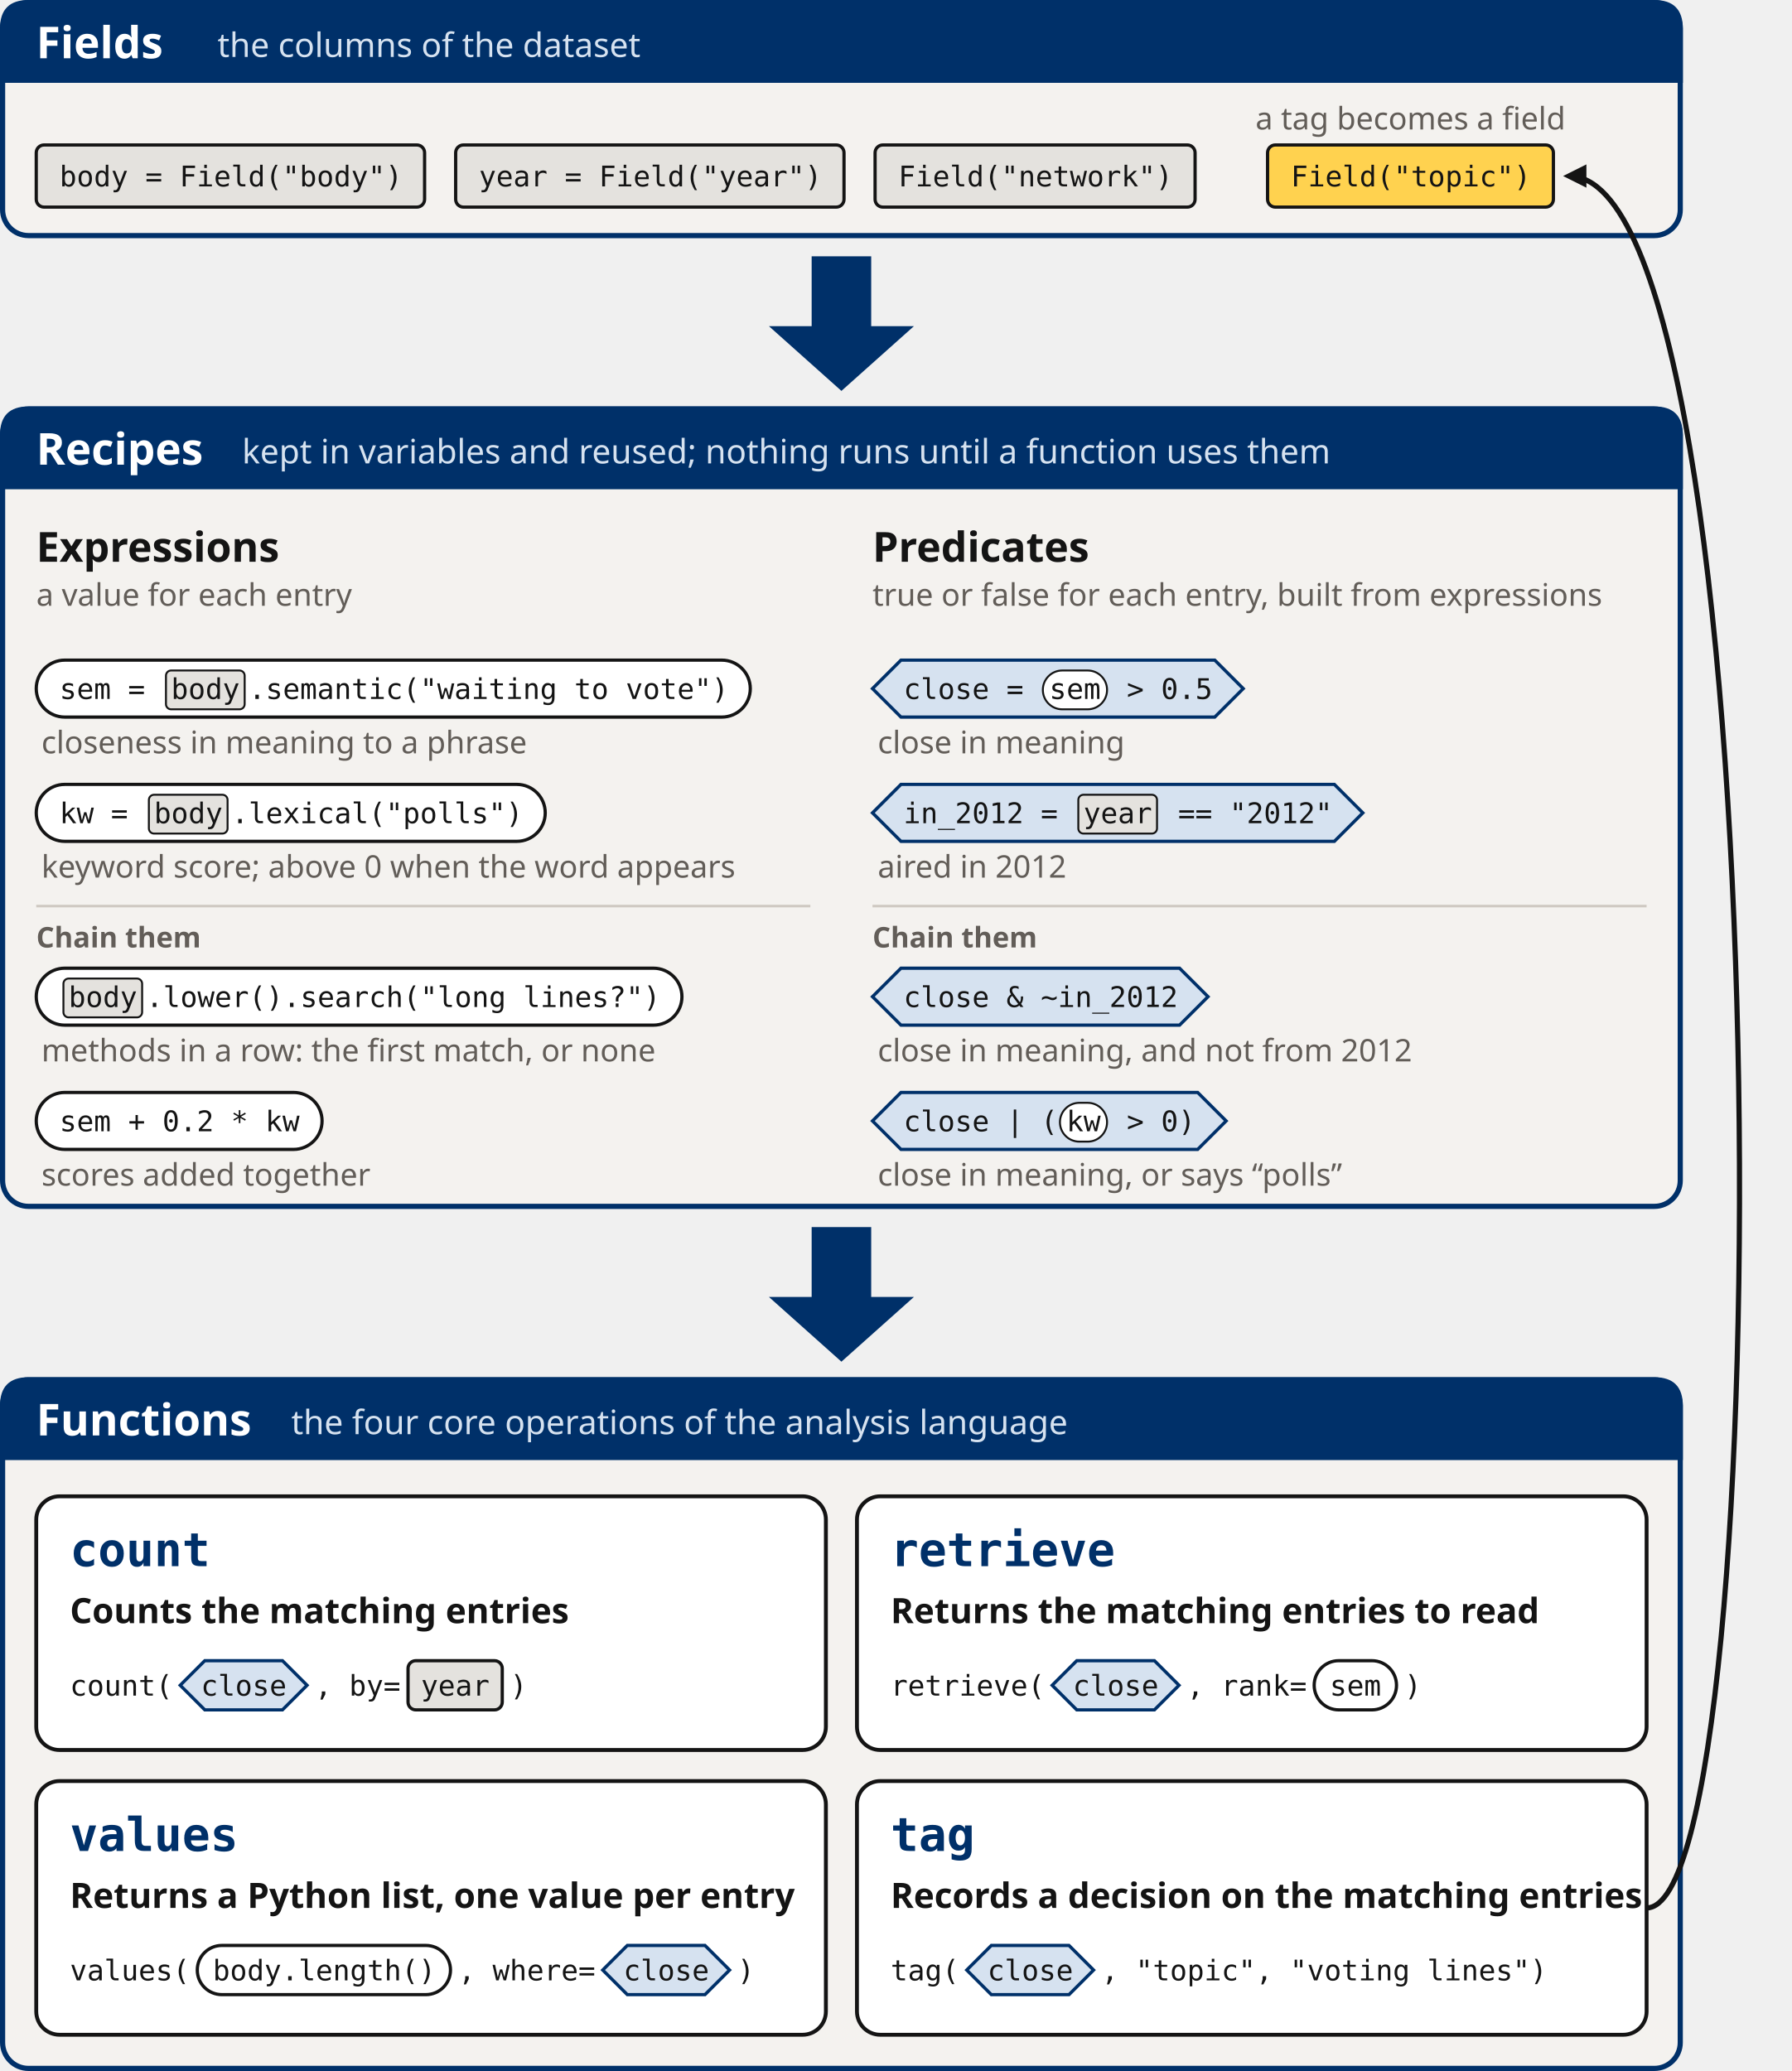
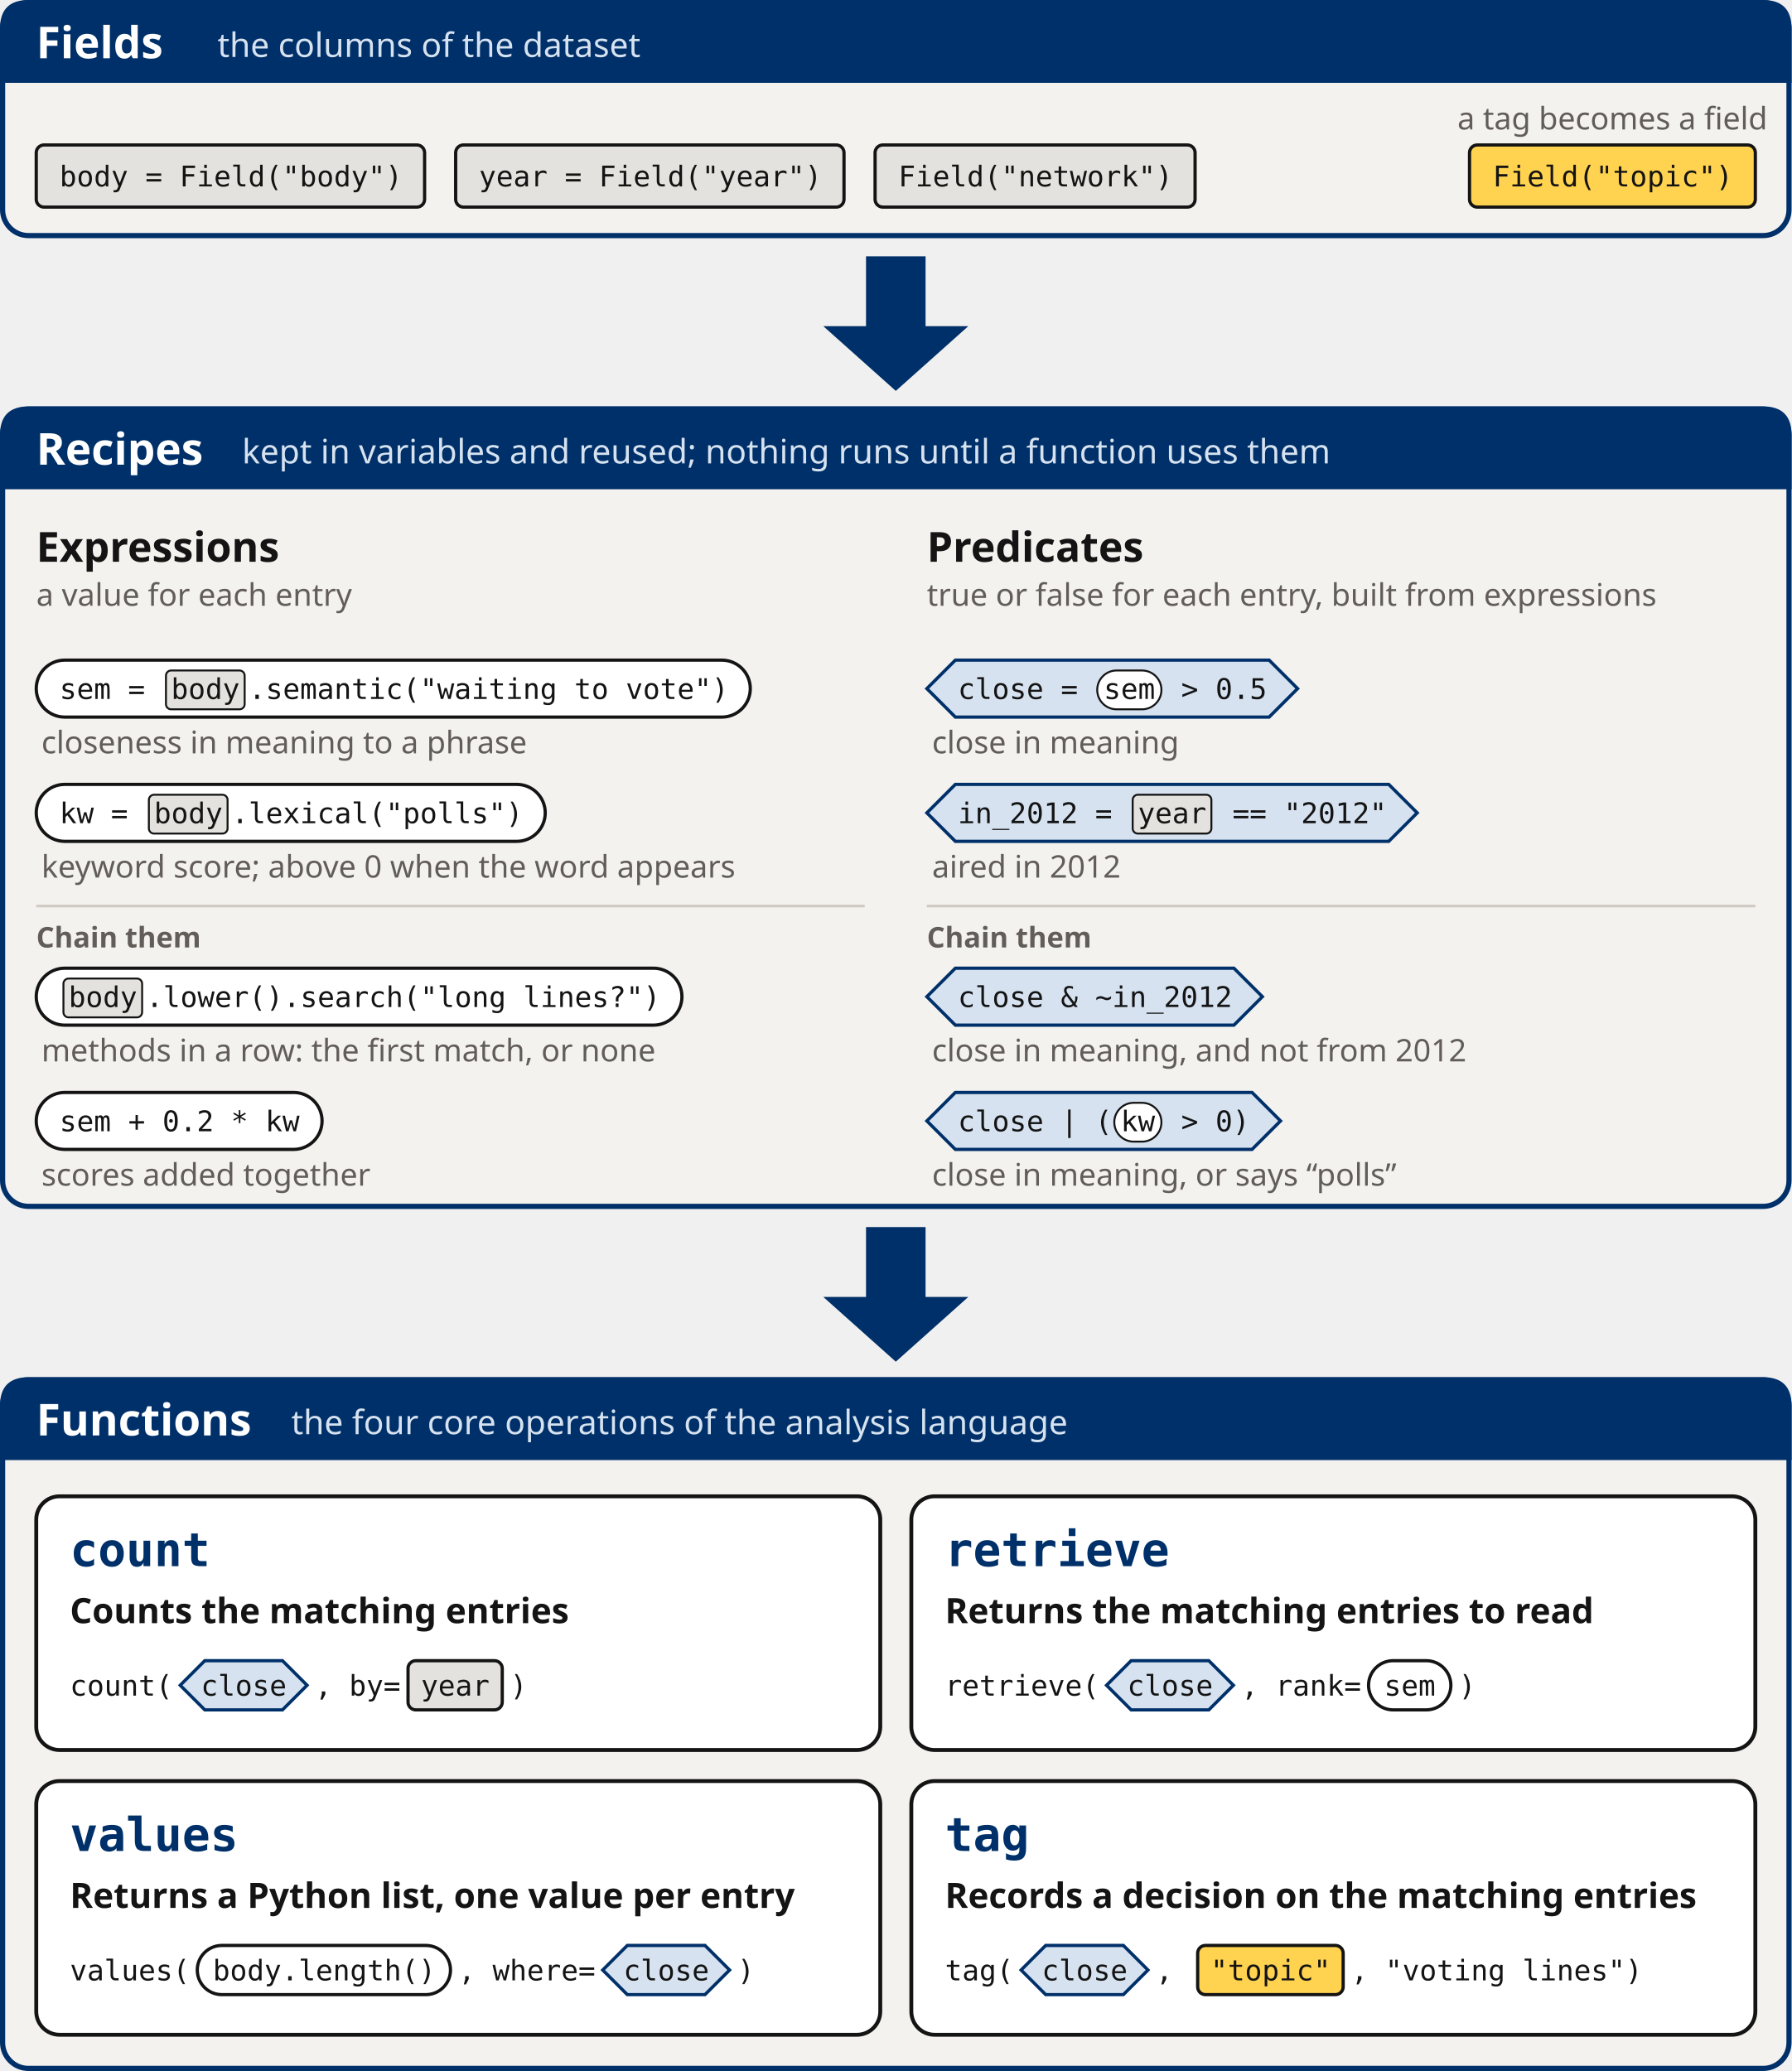
<svg xmlns="http://www.w3.org/2000/svg" viewBox="0 0 1384 1600" width="1384" height="1600">
  <style>
    text { font-family: 'Source Sans 3', sans-serif; fill: #141414; }
    .s { font-size: 24px; fill: #625D58; }
    .lvtitle { font-size: 34px; font-weight: 700; fill: #fff; }
    .lvgloss { font-size: 26px; fill: #D6E2F0; }
    .coltitle { font-size: 32px; font-weight: 700; }
    .idea { font-size: 27px; font-weight: 600; }
    .chain { font-size: 22px; font-weight: 700; fill: #625D58; }
    .fname { font-family: 'Source Code Pro', monospace; font-size: 36px; font-weight: 700; fill: #003069; font-variant-ligatures: none; }
    .code { font-family: 'Source Code Pro', monospace; font-size: 22px; font-weight: 500; font-variant-ligatures: none; }
-     .ln { fill: none; stroke: #141414; stroke-width: 4; stroke-linecap: butt; }
-     .loop { fill: none; stroke: #141414; stroke-width: 4; stroke-linecap: butt; stroke-linejoin: round; }
    .card { fill: #fff; stroke: #141414; stroke-width: 3; }
    .predchip { fill: #D6E2F0; stroke: #003069; stroke-width: 2.5; }
    .exprchip { fill: #fff; stroke: #141414; stroke-width: 2.5; }
    .fieldchip { fill: #E4E2DE; stroke: #141414; stroke-width: 2.5; }
    .tagchip { fill: #FFD24F; stroke: #141414; stroke-width: 2.5; }
    .fieldmark { fill: #E4E2DE; stroke: #141414; stroke-width: 1.5; }
    .exprmark { fill: #fff; stroke: #141414; stroke-width: 1.5; }
  </style>
-   <defs>
-     <marker id="a" viewBox="0 0 10 10" refX="7.5" refY="5" markerWidth="4.5" markerHeight="4.5" orient="auto-start-reverse">
-       <path d="M0,0 L10,5 L0,10 z" fill="#141414" />
-     </marker>
-     <marker id="b" viewBox="0 0 10 10" refX="7.5" refY="5" markerWidth="4.5" markerHeight="4.5" orient="auto-start-reverse">
-       <path d="M0,0 L10,5 L0,10 z" fill="#141414" />
-     </marker>
-   </defs>
-   <rect x="0" y="0" width="1300" height="184" rx="22" fill="#F4F2EF" />
-   <path d="M0,64 V22 Q0,0 22,0 H1278 Q1300,0 1300,22 V64 Z" fill="#003069" />
-   <rect x="2" y="2" width="1296" height="180" rx="20" fill="none" stroke="#003069" stroke-width="4" />
+   <rect x="0" y="0" width="1384" height="184" rx="22" fill="#F4F2EF" />
+   <path d="M0,64 V22 Q0,0 22,0 H1362 Q1384,0 1384,22 V64 Z" fill="#003069" />
+   <rect x="2" y="2" width="1380" height="180" rx="20" fill="none" stroke="#003069" stroke-width="4" />
  <text class="lvtitle" x="28" y="45">Fields</text>
  <text class="lvgloss" x="168" y="44">the columns of the dataset</text>
  <rect class="fieldchip" x="28" y="112" width="300" height="48" rx="6" />
  <text class="code" x="46" y="144" xml:space="preserve">body = Field("body")</text>
  <rect class="fieldchip" x="352" y="112" width="300" height="48" rx="6" />
  <text class="code" x="370" y="144" xml:space="preserve">year = Field("year")</text>
  <rect class="fieldchip" x="676" y="112" width="247.2" height="48" rx="6" />
  <text class="code" x="694" y="144" xml:space="preserve">Field("network")</text>
-   <rect class="tagchip" x="979.2" y="112" width="220.8" height="48" rx="6" />
-   <text class="code" x="997.2" y="144" xml:space="preserve">Field("topic")</text>
-   <text class="s" x="1089.6" y="100" text-anchor="middle">a tag becomes a field</text>
-   <rect x="0" y="314" width="1300" height="620" rx="22" fill="#F4F2EF" />
-   <path d="M0,378 V336 Q0,314 22,314 H1278 Q1300,314 1300,336 V378 Z" fill="#003069" />
-   <rect x="2" y="316" width="1296" height="616" rx="20" fill="none" stroke="#003069" stroke-width="4" />
+   <rect class="tagchip" x="1135.2" y="112" width="220.8" height="48" rx="6" />
+   <text class="code" x="1153.2" y="144" xml:space="preserve">Field("topic")</text>
+   <text class="s" x="1245.6" y="100" text-anchor="middle">a tag becomes a field</text>
+   <rect x="0" y="314" width="1384" height="620" rx="22" fill="#F4F2EF" />
+   <path d="M0,378 V336 Q0,314 22,314 H1362 Q1384,314 1384,336 V378 Z" fill="#003069" />
+   <rect x="2" y="316" width="1380" height="616" rx="20" fill="none" stroke="#003069" stroke-width="4" />
  <text class="lvtitle" x="28" y="359">Recipes</text>
  <text class="lvgloss" x="187" y="358">kept in variables and reused; nothing runs until a function uses them</text>
  <text class="coltitle" x="28" y="434">Expressions</text>
  <text class="s" x="28" y="468">a value for each entry</text>
-   <text class="coltitle" x="674" y="434">Predicates</text>
-   <text class="s" x="674" y="468">true or false for each entry, built from expressions</text>
+   <text class="coltitle" x="716" y="434">Predicates</text>
+   <text class="s" x="716" y="468">true or false for each entry, built from expressions</text>
  <rect class="exprchip" x="28" y="510" width="551.6" height="44" rx="22" />
  <text class="code" x="46" y="540" xml:space="preserve">sem</text>
  <text class="code" x="85.6" y="540" xml:space="preserve"> = </text>
  <rect class="fieldmark" x="128.2" y="518" width="60.8" height="30" rx="4" />
  <text class="code" x="132.2" y="540" xml:space="preserve">body</text>
  <text class="code" x="192" y="540" xml:space="preserve">.semantic("waiting to vote")</text>
  <text class="s" x="32" y="582">closeness in meaning to a phrase</text>
  <rect class="exprchip" x="28" y="606" width="393.2" height="44" rx="22" />
  <text class="code" x="46" y="636" xml:space="preserve">kw</text>
  <text class="code" x="72.4" y="636" xml:space="preserve"> = </text>
  <rect class="fieldmark" x="115" y="614" width="60.8" height="30" rx="4" />
  <text class="code" x="119" y="636" xml:space="preserve">body</text>
  <text class="code" x="178.8" y="636" xml:space="preserve">.lexical("polls")</text>
  <text class="s" x="32" y="678">keyword score; above 0 when the word appears</text>
-   <path d="M28,700 H626" stroke="#CFC9C2" stroke-width="2" />
+   <path d="M28,700 H668" stroke="#CFC9C2" stroke-width="2" />
  <text class="chain" x="28" y="732">Chain them</text>
  <rect class="exprchip" x="28" y="748" width="498.8" height="44" rx="22" />
  <rect class="fieldmark" x="49" y="756" width="60.8" height="30" rx="4" />
  <text class="code" x="53" y="778" xml:space="preserve">body</text>
  <text class="code" x="112.8" y="778" xml:space="preserve">.lower().search("long lines?")</text>
  <text class="s" x="32" y="820">methods in a row: the first match, or none</text>
  <rect class="exprchip" x="28" y="844" width="220.8" height="44" rx="22" />
  <text class="code" x="46" y="874" xml:space="preserve">sem + 0.2 * kw</text>
  <text class="s" x="32" y="916">scores added together</text>
-   <path class="predchip" d="M696,510 H938.4 L960.4,532 L938.4,554 H696 L674,532 Z" />
-   <text class="code" x="698" y="540" xml:space="preserve">close = </text>
-   <rect class="exprmark" x="805.6" y="518" width="49.6" height="30" rx="15" />
-   <text class="code" x="810.6" y="540" xml:space="preserve">sem</text>
-   <text class="code" x="857.2" y="540" xml:space="preserve"> &gt; 0.5</text>
-   <text class="s" x="678" y="582">close in meaning</text>
-   <path class="predchip" d="M696,606 H1030.8 L1052.8,628 L1030.8,650 H696 L674,628 Z" />
-   <text class="code" x="698" y="636" xml:space="preserve">in_2012 = </text>
-   <rect class="fieldmark" x="833" y="614" width="60.8" height="30" rx="4" />
-   <text class="code" x="837" y="636" xml:space="preserve">year</text>
-   <text class="code" x="896.8" y="636" xml:space="preserve"> == "2012"</text>
-   <text class="s" x="678" y="678">aired in 2012</text>
-   <path d="M674,700 H1272" stroke="#CFC9C2" stroke-width="2" />
-   <text class="chain" x="674" y="732">Chain them</text>
-   <path class="predchip" d="M696,748 H911.2 L933.2,770 L911.2,792 H696 L674,770 Z" />
-   <text class="code" x="698" y="778" xml:space="preserve">close &amp; ~in_2012</text>
-   <text class="s" x="678" y="820">close in meaning, and not from 2012</text>
-   <path class="predchip" d="M696,844 H925.2 L947.2,866 L925.2,888 H696 L674,866 Z" />
-   <text class="code" x="698" y="874" xml:space="preserve">close | (</text>
-   <rect class="exprmark" x="818.8" y="852" width="36.4" height="30" rx="15" />
-   <text class="code" x="823.8" y="874" xml:space="preserve">kw</text>
-   <text class="code" x="857.2" y="874" xml:space="preserve"> &gt; 0)</text>
-   <text class="s" x="678" y="916">close in meaning, or says “polls”</text>
-   <rect x="0" y="1064" width="1300" height="536" rx="22" fill="#F4F2EF" />
-   <path d="M0,1128 V1086 Q0,1064 22,1064 H1278 Q1300,1064 1300,1086 V1128 Z" fill="#003069" />
-   <rect x="2" y="1066" width="1296" height="532" rx="20" fill="none" stroke="#003069" stroke-width="4" />
+   <path class="predchip" d="M738,510 H980.4 L1002.4,532 L980.4,554 H738 L716,532 Z" />
+   <text class="code" x="740" y="540" xml:space="preserve">close = </text>
+   <rect class="exprmark" x="847.6" y="518" width="49.6" height="30" rx="15" />
+   <text class="code" x="852.6" y="540" xml:space="preserve">sem</text>
+   <text class="code" x="899.2" y="540" xml:space="preserve"> &gt; 0.5</text>
+   <text class="s" x="720" y="582">close in meaning</text>
+   <path class="predchip" d="M738,606 H1072.8 L1094.8,628 L1072.8,650 H738 L716,628 Z" />
+   <text class="code" x="740" y="636" xml:space="preserve">in_2012 = </text>
+   <rect class="fieldmark" x="875" y="614" width="60.8" height="30" rx="4" />
+   <text class="code" x="879" y="636" xml:space="preserve">year</text>
+   <text class="code" x="938.8" y="636" xml:space="preserve"> == "2012"</text>
+   <text class="s" x="720" y="678">aired in 2012</text>
+   <path d="M716,700 H1356" stroke="#CFC9C2" stroke-width="2" />
+   <text class="chain" x="716" y="732">Chain them</text>
+   <path class="predchip" d="M738,748 H953.2 L975.2,770 L953.2,792 H738 L716,770 Z" />
+   <text class="code" x="740" y="778" xml:space="preserve">close &amp; ~in_2012</text>
+   <text class="s" x="720" y="820">close in meaning, and not from 2012</text>
+   <path class="predchip" d="M738,844 H967.2 L989.2,866 L967.2,888 H738 L716,866 Z" />
+   <text class="code" x="740" y="874" xml:space="preserve">close | (</text>
+   <rect class="exprmark" x="860.8" y="852" width="36.4" height="30" rx="15" />
+   <text class="code" x="865.8" y="874" xml:space="preserve">kw</text>
+   <text class="code" x="899.2" y="874" xml:space="preserve"> &gt; 0)</text>
+   <text class="s" x="720" y="916">close in meaning, or says “polls”</text>
+   <rect x="0" y="1064" width="1384" height="536" rx="22" fill="#F4F2EF" />
+   <path d="M0,1128 V1086 Q0,1064 22,1064 H1362 Q1384,1064 1384,1086 V1128 Z" fill="#003069" />
+   <rect x="2" y="1066" width="1380" height="532" rx="20" fill="none" stroke="#003069" stroke-width="4" />
  <text class="lvtitle" x="28" y="1109">Functions</text>
  <text class="lvgloss" x="225" y="1108">the four core operations of the analysis language</text>
-   <rect class="card" x="28" y="1156" width="610" height="196" rx="18" />
+   <rect class="card" x="28" y="1156" width="652" height="196" rx="18" />
  <text class="fname" x="54" y="1210">count</text>
  <text class="idea" x="54" y="1254">Counts the matching entries</text>
  <text class="code" x="54" y="1310" xml:space="preserve">count(</text>
  <path class="predchip" d="M158.2,1283 H218.2 L237.2,1302 L218.2,1321 H158.2 L139.2,1302 Z" />
  <text class="code" x="155.2" y="1310" xml:space="preserve">close</text>
  <text class="code" x="243.2" y="1310" xml:space="preserve">, by=</text>
  <rect class="fieldchip" x="315.2" y="1283" width="72.8" height="38" rx="6" />
  <text class="code" x="325.2" y="1310" xml:space="preserve">year</text>
  <text class="code" x="394" y="1310" xml:space="preserve">)</text>
-   <rect class="card" x="662" y="1156" width="610" height="196" rx="18" />
-   <text class="fname" x="688" y="1210">retrieve</text>
-   <text class="idea" x="688" y="1254">Returns the matching entries to read</text>
-   <text class="code" x="688" y="1310" xml:space="preserve">retrieve(</text>
-   <path class="predchip" d="M831.8,1283 H891.8 L910.8,1302 L891.8,1321 H831.8 L812.8,1302 Z" />
-   <text class="code" x="828.8" y="1310" xml:space="preserve">close</text>
-   <text class="code" x="916.8" y="1310" xml:space="preserve">, rank=</text>
-   <rect class="exprchip" x="1015.2" y="1283" width="63.6" height="38" rx="19" />
-   <text class="code" x="1027.2" y="1310" xml:space="preserve">sem</text>
-   <text class="code" x="1084.8" y="1310" xml:space="preserve">)</text>
-   <rect class="card" x="28" y="1376" width="610" height="196" rx="18" />
+   <rect class="card" x="704" y="1156" width="652" height="196" rx="18" />
+   <text class="fname" x="730" y="1210">retrieve</text>
+   <text class="idea" x="730" y="1254">Returns the matching entries to read</text>
+   <text class="code" x="730" y="1310" xml:space="preserve">retrieve(</text>
+   <path class="predchip" d="M873.8,1283 H933.8 L952.8,1302 L933.8,1321 H873.8 L854.8,1302 Z" />
+   <text class="code" x="870.8" y="1310" xml:space="preserve">close</text>
+   <text class="code" x="958.8" y="1310" xml:space="preserve">, rank=</text>
+   <rect class="exprchip" x="1057.2" y="1283" width="63.6" height="38" rx="19" />
+   <text class="code" x="1069.2" y="1310" xml:space="preserve">sem</text>
+   <text class="code" x="1126.8" y="1310" xml:space="preserve">)</text>
+   <rect class="card" x="28" y="1376" width="652" height="196" rx="18" />
  <text class="fname" x="54" y="1430">values</text>
  <text class="idea" x="54" y="1474">Returns a Python list, one value per entry</text>
  <text class="code" x="54" y="1530" xml:space="preserve">values(</text>
  <rect class="exprchip" x="152.4" y="1503" width="195.6" height="38" rx="19" />
  <text class="code" x="164.4" y="1530" xml:space="preserve">body.length()</text>
  <text class="code" x="354" y="1530" xml:space="preserve">, where=</text>
  <path class="predchip" d="M484.6,1503 H544.6 L563.6,1522 L544.6,1541 H484.6 L465.6,1522 Z" />
  <text class="code" x="481.6" y="1530" xml:space="preserve">close</text>
  <text class="code" x="569.6" y="1530" xml:space="preserve">)</text>
-   <rect class="card" x="662" y="1376" width="610" height="196" rx="18" />
-   <text class="fname" x="688" y="1430">tag</text>
-   <text class="idea" x="688" y="1474">Records a decision on the matching entries</text>
-   <text class="code" x="688" y="1530" xml:space="preserve">tag(</text>
-   <path class="predchip" d="M765.8,1503 H825.8 L844.8,1522 L825.8,1541 H765.8 L746.8,1522 Z" />
-   <text class="code" x="762.8" y="1530" xml:space="preserve">close</text>
-   <text class="code" x="850.8" y="1530" xml:space="preserve">, "topic", "voting lines")</text>
-   <path d="M627,198 H673 V252 H706 L650,302 L594,252 H627 Z" fill="#003069" />
-   <path d="M627,948 H673 V1002 H706 L650,1052 L594,1002 H627 Z" fill="#003069" />
-   <path class="loop" d="M1272,1474 C1376,1474 1376,136 1212,136" marker-end="url(#b)" />
+   <rect class="card" x="704" y="1376" width="652" height="196" rx="18" />
+   <text class="fname" x="730" y="1430">tag</text>
+   <text class="idea" x="730" y="1474">Records a decision on the matching entries</text>
+   <text class="code" x="730" y="1530" xml:space="preserve">tag(</text>
+   <path class="predchip" d="M807.8,1503 H867.8 L886.8,1522 L867.8,1541 H807.8 L788.8,1522 Z" />
+   <text class="code" x="804.8" y="1530" xml:space="preserve">close</text>
+   <text class="code" x="892.8" y="1530" xml:space="preserve">, </text>
+   <rect class="tagchip" x="925.2" y="1503" width="112.4" height="38" rx="6" />
+   <text class="code" x="935.2" y="1530" xml:space="preserve">"topic"</text>
+   <text class="code" x="1043.6" y="1530" xml:space="preserve">, "voting lines")</text>
+   <path d="M669,198 H715 V252 H748 L692,302 L636,252 H669 Z" fill="#003069" />
+   <path d="M669,948 H715 V1002 H748 L692,1052 L636,1002 H669 Z" fill="#003069" />
</svg>
